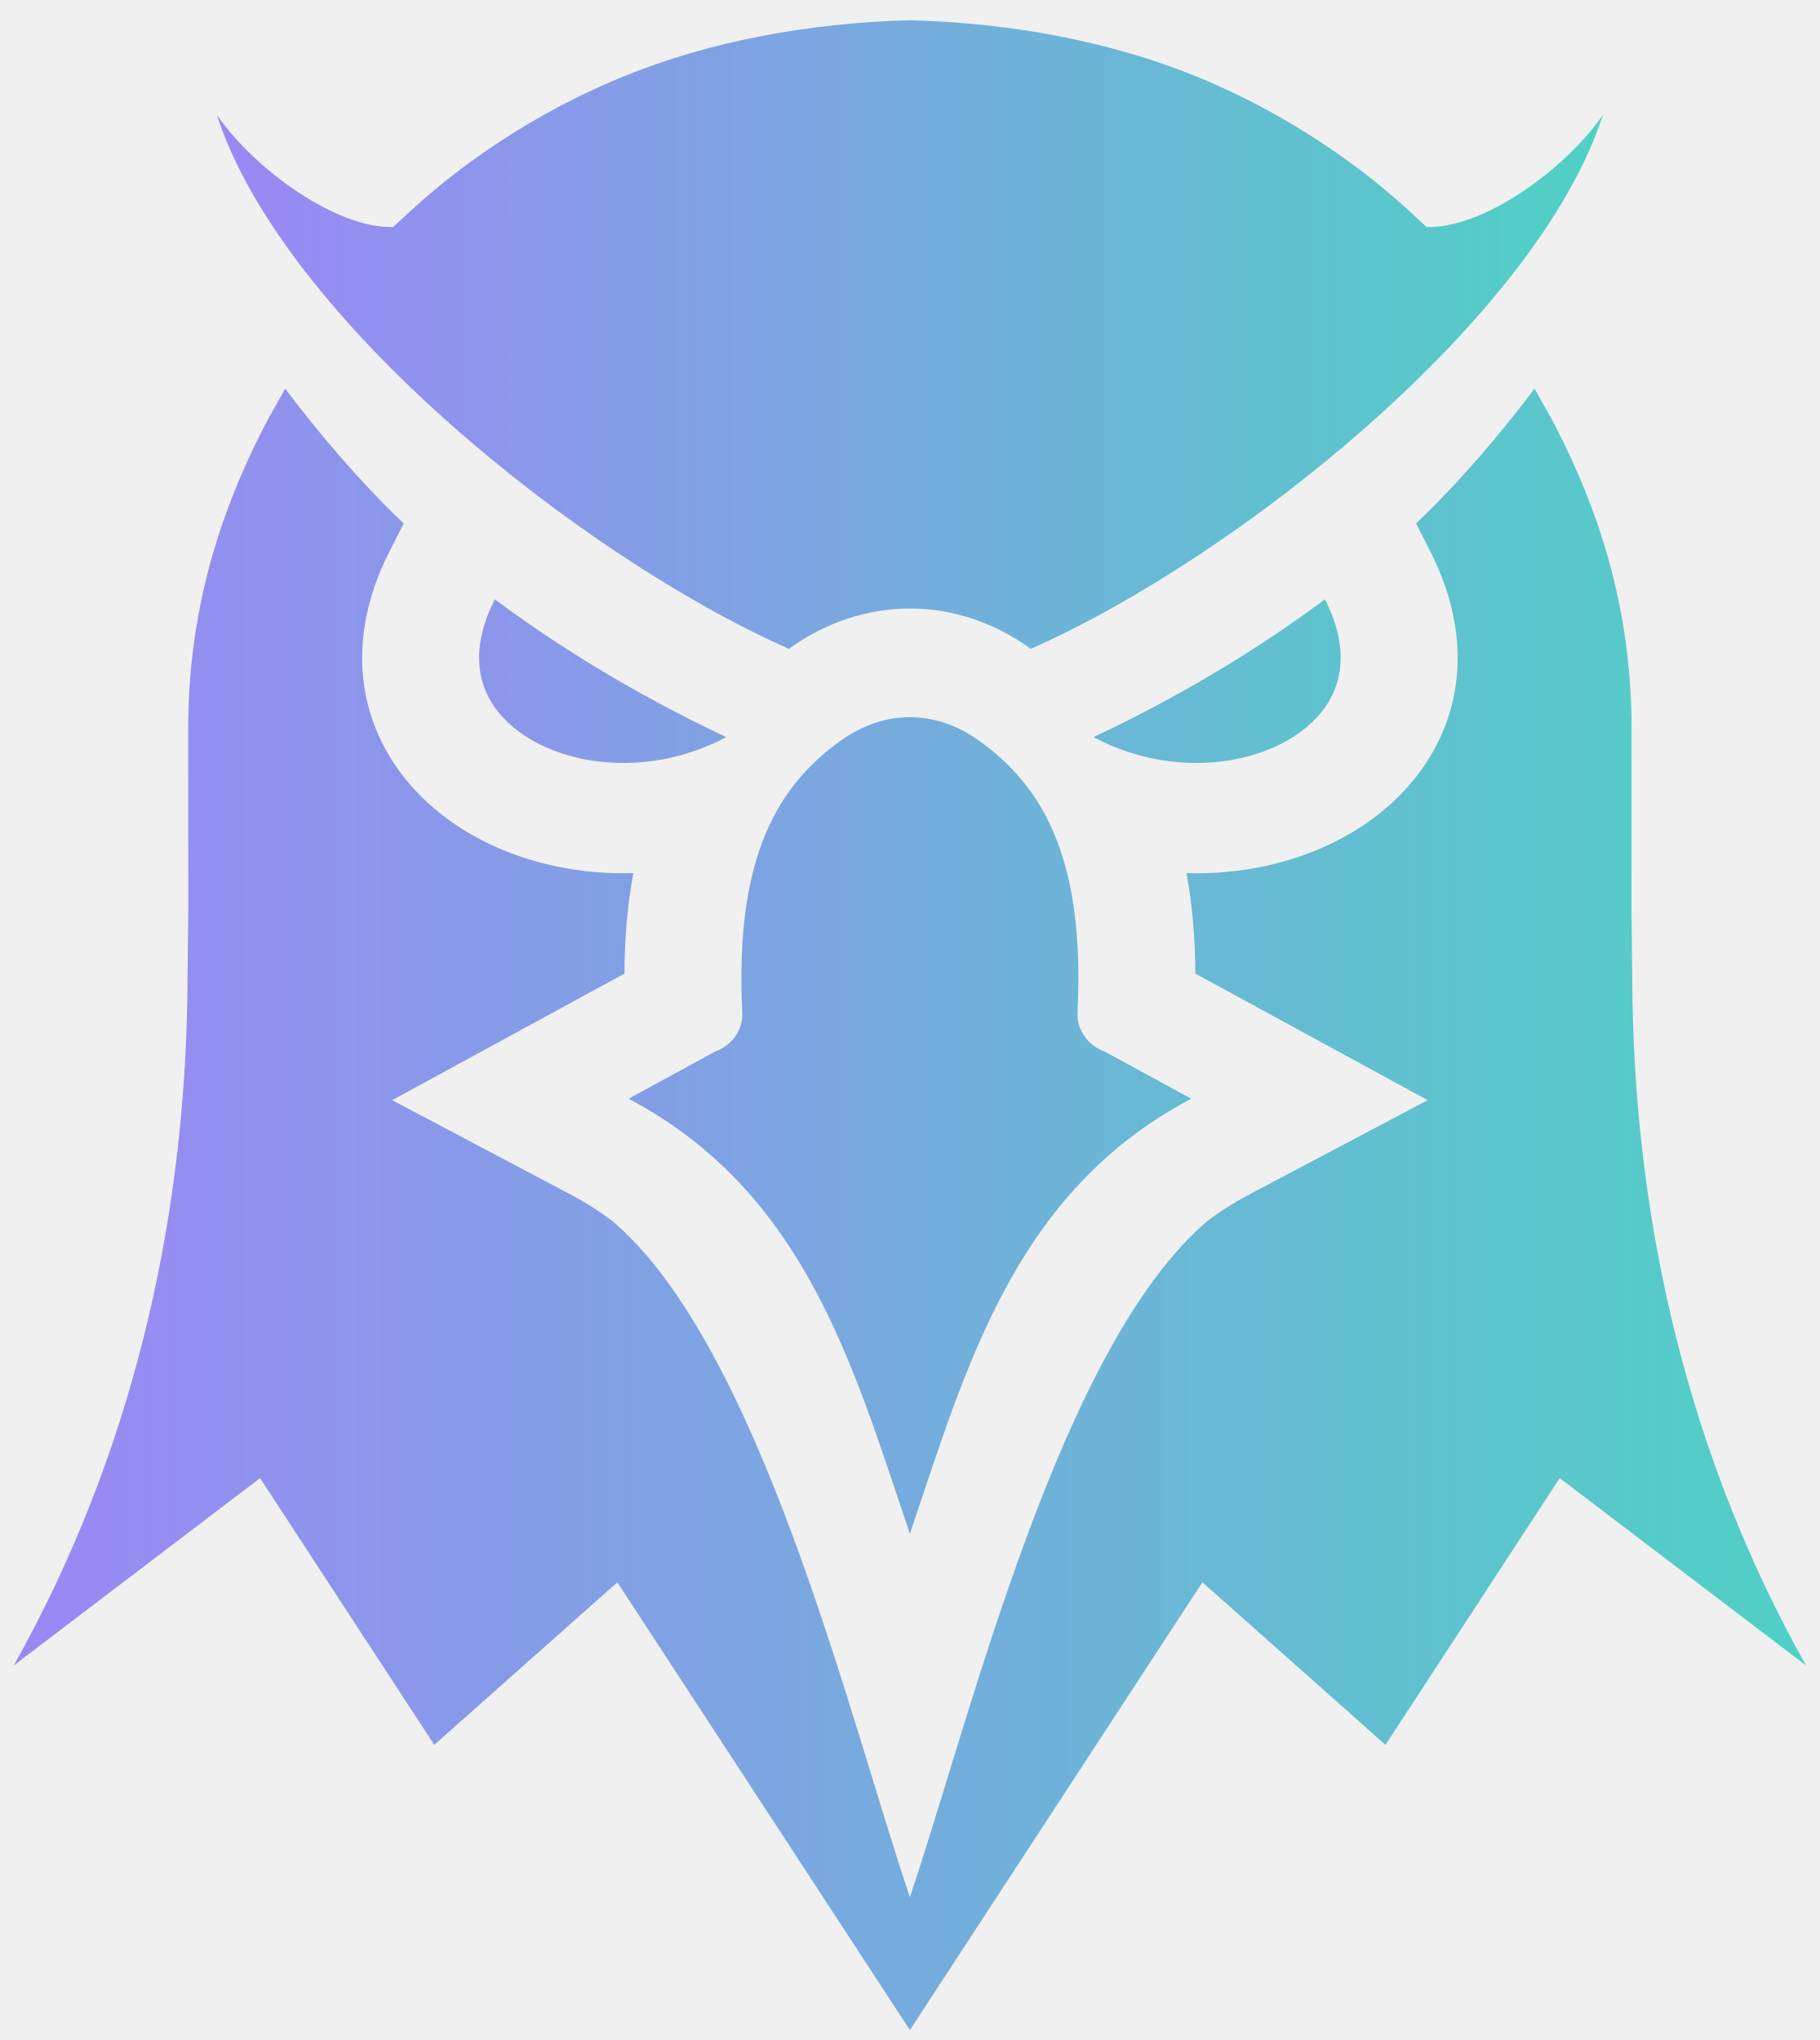
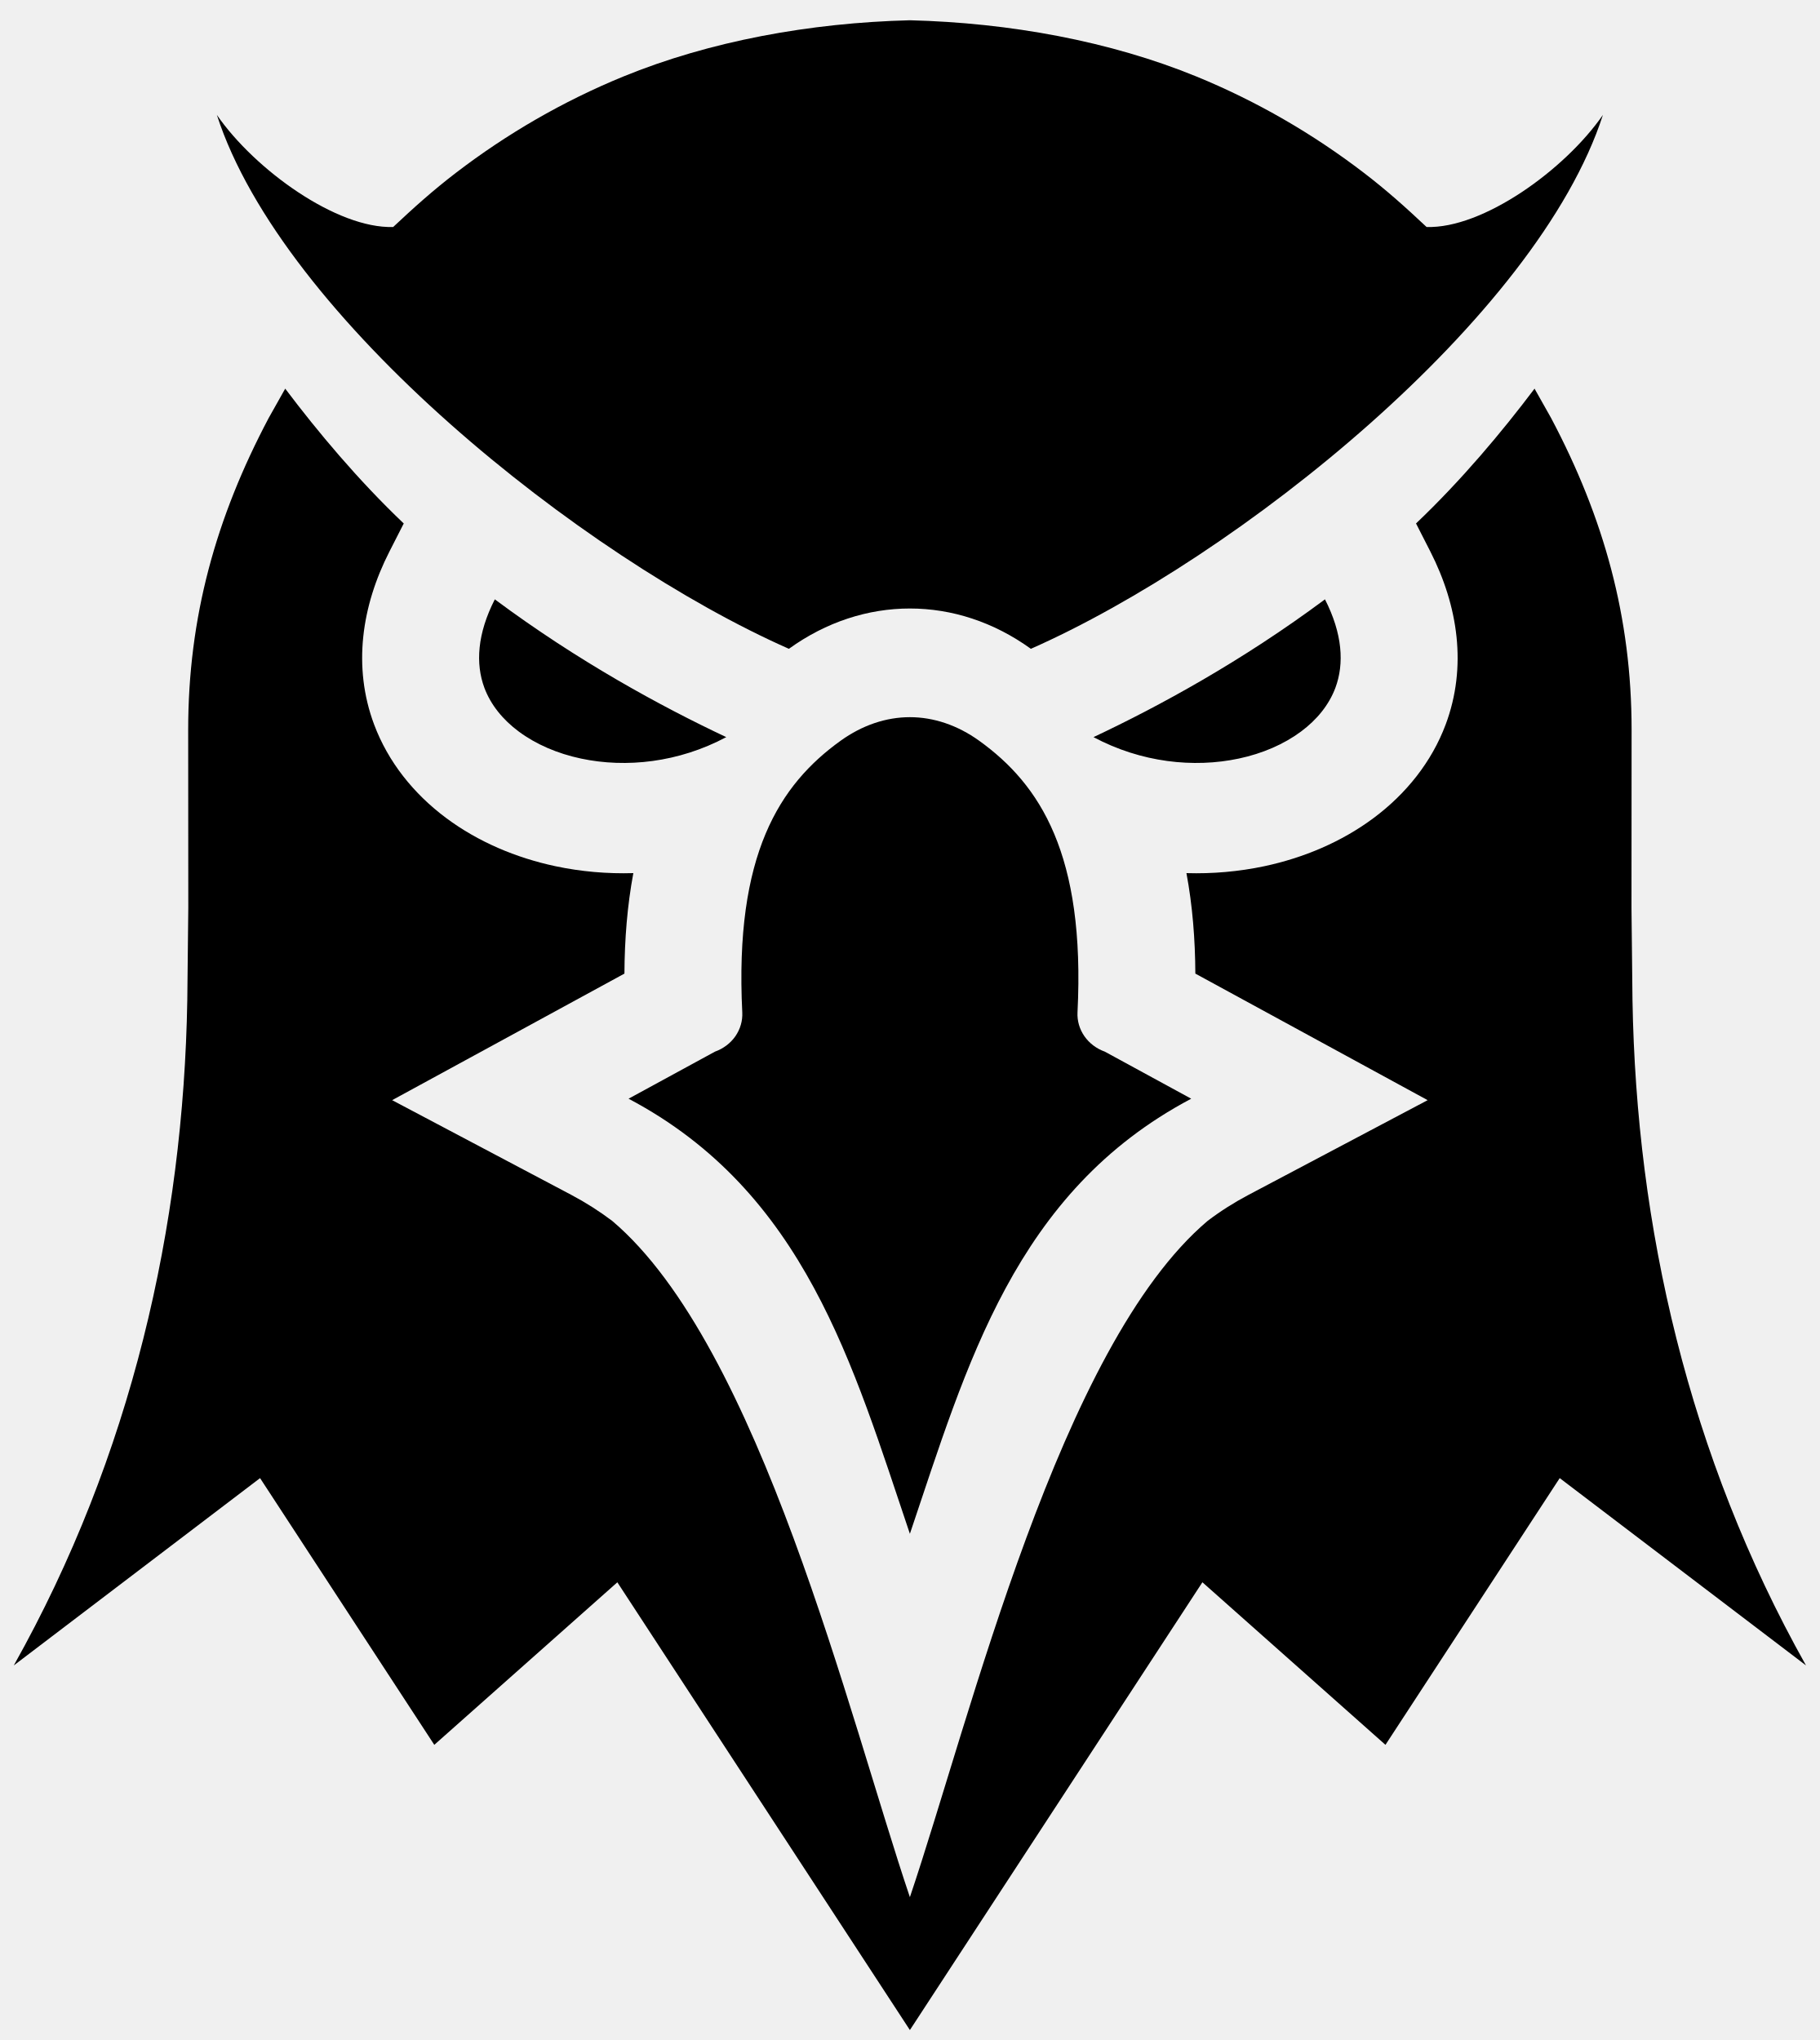
<svg xmlns="http://www.w3.org/2000/svg" width="66" height="74" viewBox="0 0 66 74" fill="none">
  <g clip-path="url(#clip0_137_4154)">
-     <path fill-rule="evenodd" clip-rule="evenodd" d="M39.659 26.739C42.026 25.625 45.038 23.986 48.054 21.741C48.69 22.986 48.759 24.073 48.432 24.951C48.2 25.57 47.762 26.108 47.187 26.535C46.564 26.998 45.786 27.335 44.926 27.517C43.294 27.864 41.389 27.661 39.659 26.739ZM40.07 38.148L43.203 39.855C36.805 43.238 35.066 49.52 33 55.638C30.934 49.52 29.195 43.238 22.797 39.855L25.93 38.148C26.233 38.04 26.493 37.844 26.671 37.589C26.848 37.333 26.936 37.031 26.921 36.726C26.634 30.996 28.274 28.462 30.486 26.871C31.279 26.301 32.145 26.015 33 26.015C33.854 26.015 34.721 26.301 35.514 26.871C37.726 28.462 39.366 30.996 39.079 36.726C39.064 37.031 39.152 37.333 39.33 37.589C39.508 37.844 39.767 38.04 40.07 38.148ZM33 0.735C36.622 0.827 40.253 1.49 43.404 2.78C45.586 3.675 47.622 4.857 49.466 6.27C50.299 6.908 50.984 7.525 51.739 8.234C53.776 8.301 56.753 6.166 58.135 4.168C55.757 11.524 44.903 20.211 37.389 23.535C37.386 23.534 37.384 23.532 37.382 23.531C36.033 22.559 34.517 22.073 33 22.073C31.483 22.073 29.966 22.559 28.618 23.531C28.616 23.532 28.614 23.534 28.611 23.535C21.096 20.211 10.243 11.524 7.865 4.168C9.247 6.166 12.223 8.301 14.26 8.234C15.016 7.525 15.701 6.908 16.534 6.27C18.378 4.857 20.414 3.675 22.596 2.78C25.747 1.49 29.378 0.827 33 0.735ZM26.34 26.739C23.974 25.625 20.962 23.986 17.946 21.741C17.31 22.986 17.241 24.073 17.568 24.951C17.8 25.57 18.238 26.108 18.813 26.535C19.436 26.998 20.214 27.335 21.074 27.517C22.706 27.864 24.61 27.661 26.34 26.739Z" fill="url(#paint0_linear_137_4154)" />
-     <path fill-rule="evenodd" clip-rule="evenodd" d="M51.356 18.989C53.016 17.409 54.479 15.659 55.655 14.098L56.253 15.159C58.176 18.789 59.175 22.404 59.175 26.472L59.171 32.928L59.207 36.275C59.346 44.492 61.231 52.805 65.5 60.412L56.568 53.618L50.248 63.293L43.609 57.396L33 73.639L22.39 57.397L15.751 63.293L9.432 53.618L0.5 60.413C4.769 52.805 6.653 44.492 6.793 36.276L6.829 32.929L6.825 26.473C6.825 22.404 7.824 18.789 9.747 15.159L10.344 14.098C11.521 15.659 12.983 17.409 14.643 18.989L14.125 20.005C13.118 21.978 12.784 24.185 13.569 26.283C14.075 27.634 14.998 28.793 16.188 29.678C17.343 30.537 18.711 31.116 20.143 31.421C21.076 31.619 22.026 31.7 22.97 31.672C22.75 32.85 22.653 34.072 22.647 35.317L14.222 39.908L20.724 43.346C21.243 43.621 21.738 43.936 22.203 44.287C27.563 48.827 30.785 62.259 33 68.819C35.215 62.259 38.437 48.827 43.798 44.287C44.262 43.935 44.757 43.621 45.277 43.346L51.778 39.908L43.353 35.317C43.347 34.072 43.25 32.85 43.03 31.672C43.974 31.7 44.924 31.619 45.857 31.421C47.289 31.116 48.657 30.537 49.812 29.678C51.002 28.793 51.925 27.634 52.431 26.283C53.216 24.185 52.882 21.979 51.875 20.005L51.357 18.989L51.356 18.989Z" fill="url(#paint1_linear_137_4154)" />
+     <path fillRule="evenodd" clipRule="evenodd" d="M39.659 26.739C42.026 25.625 45.038 23.986 48.054 21.741C48.69 22.986 48.759 24.073 48.432 24.951C48.2 25.57 47.762 26.108 47.187 26.535C46.564 26.998 45.786 27.335 44.926 27.517C43.294 27.864 41.389 27.661 39.659 26.739ZM40.07 38.148L43.203 39.855C36.805 43.238 35.066 49.52 33 55.638C30.934 49.52 29.195 43.238 22.797 39.855L25.93 38.148C26.233 38.04 26.493 37.844 26.671 37.589C26.848 37.333 26.936 37.031 26.921 36.726C26.634 30.996 28.274 28.462 30.486 26.871C31.279 26.301 32.145 26.015 33 26.015C33.854 26.015 34.721 26.301 35.514 26.871C37.726 28.462 39.366 30.996 39.079 36.726C39.064 37.031 39.152 37.333 39.33 37.589C39.508 37.844 39.767 38.04 40.07 38.148ZM33 0.735C36.622 0.827 40.253 1.49 43.404 2.78C45.586 3.675 47.622 4.857 49.466 6.27C50.299 6.908 50.984 7.525 51.739 8.234C53.776 8.301 56.753 6.166 58.135 4.168C55.757 11.524 44.903 20.211 37.389 23.535C37.386 23.534 37.384 23.532 37.382 23.531C36.033 22.559 34.517 22.073 33 22.073C31.483 22.073 29.966 22.559 28.618 23.531C28.616 23.532 28.614 23.534 28.611 23.535C21.096 20.211 10.243 11.524 7.865 4.168C9.247 6.166 12.223 8.301 14.26 8.234C15.016 7.525 15.701 6.908 16.534 6.27C18.378 4.857 20.414 3.675 22.596 2.78C25.747 1.49 29.378 0.827 33 0.735ZM26.34 26.739C23.974 25.625 20.962 23.986 17.946 21.741C17.31 22.986 17.241 24.073 17.568 24.951C17.8 25.57 18.238 26.108 18.813 26.535C19.436 26.998 20.214 27.335 21.074 27.517C22.706 27.864 24.61 27.661 26.34 26.739Z" fill="url(#paint0_linear_137_4154)" />
+     <path fillRule="evenodd" clipRule="evenodd" d="M51.356 18.989C53.016 17.409 54.479 15.659 55.655 14.098L56.253 15.159C58.176 18.789 59.175 22.404 59.175 26.472L59.171 32.928L59.207 36.275C59.346 44.492 61.231 52.805 65.5 60.412L56.568 53.618L50.248 63.293L43.609 57.396L33 73.639L22.39 57.397L15.751 63.293L9.432 53.618L0.5 60.413C4.769 52.805 6.653 44.492 6.793 36.276L6.829 32.929L6.825 26.473C6.825 22.404 7.824 18.789 9.747 15.159L10.344 14.098C11.521 15.659 12.983 17.409 14.643 18.989L14.125 20.005C13.118 21.978 12.784 24.185 13.569 26.283C14.075 27.634 14.998 28.793 16.188 29.678C17.343 30.537 18.711 31.116 20.143 31.421C21.076 31.619 22.026 31.7 22.97 31.672C22.75 32.85 22.653 34.072 22.647 35.317L14.222 39.908L20.724 43.346C21.243 43.621 21.738 43.936 22.203 44.287C27.563 48.827 30.785 62.259 33 68.819C35.215 62.259 38.437 48.827 43.798 44.287C44.262 43.935 44.757 43.621 45.277 43.346L51.778 39.908L43.353 35.317C43.347 34.072 43.25 32.85 43.03 31.672C43.974 31.7 44.924 31.619 45.857 31.421C47.289 31.116 48.657 30.537 49.812 29.678C51.002 28.793 51.925 27.634 52.431 26.283C53.216 24.185 52.882 21.979 51.875 20.005L51.357 18.989L51.356 18.989Z" fill="url(#paint1_linear_137_4154)" />
  </g>
  <defs>
    <linearGradient id="paint0_linear_137_4154" x1="7.865" y1="28.186" x2="58.135" y2="28.186" gradientUnits="userSpaceOnUse">
-       <stop stop-color="#9B87F5" />
-       <stop offset="1" stop-color="#4FD1C5" />
+       <stop stopColor="#9B87F5" />
+       <stop offset="1" stopColor="#4FD1C5" />
    </linearGradient>
    <linearGradient id="paint1_linear_137_4154" x1="0.5" y1="43.868" x2="65.5" y2="43.868" gradientUnits="userSpaceOnUse">
-       <stop stop-color="#9B87F5" />
-       <stop offset="1" stop-color="#4FD1C5" />
+       <stop stopColor="#9B87F5" />
+       <stop offset="1" stopColor="#4FD1C5" />
    </linearGradient>
-     <clipPath id="clip0_137_4154">
+     <clip-path id="clip0_137_4154">
      <rect width="65" height="73" fill="white" transform="translate(0.5 0.734863)" />
-     </clipPath>
+     </clip-path>
  </defs>
</svg>
